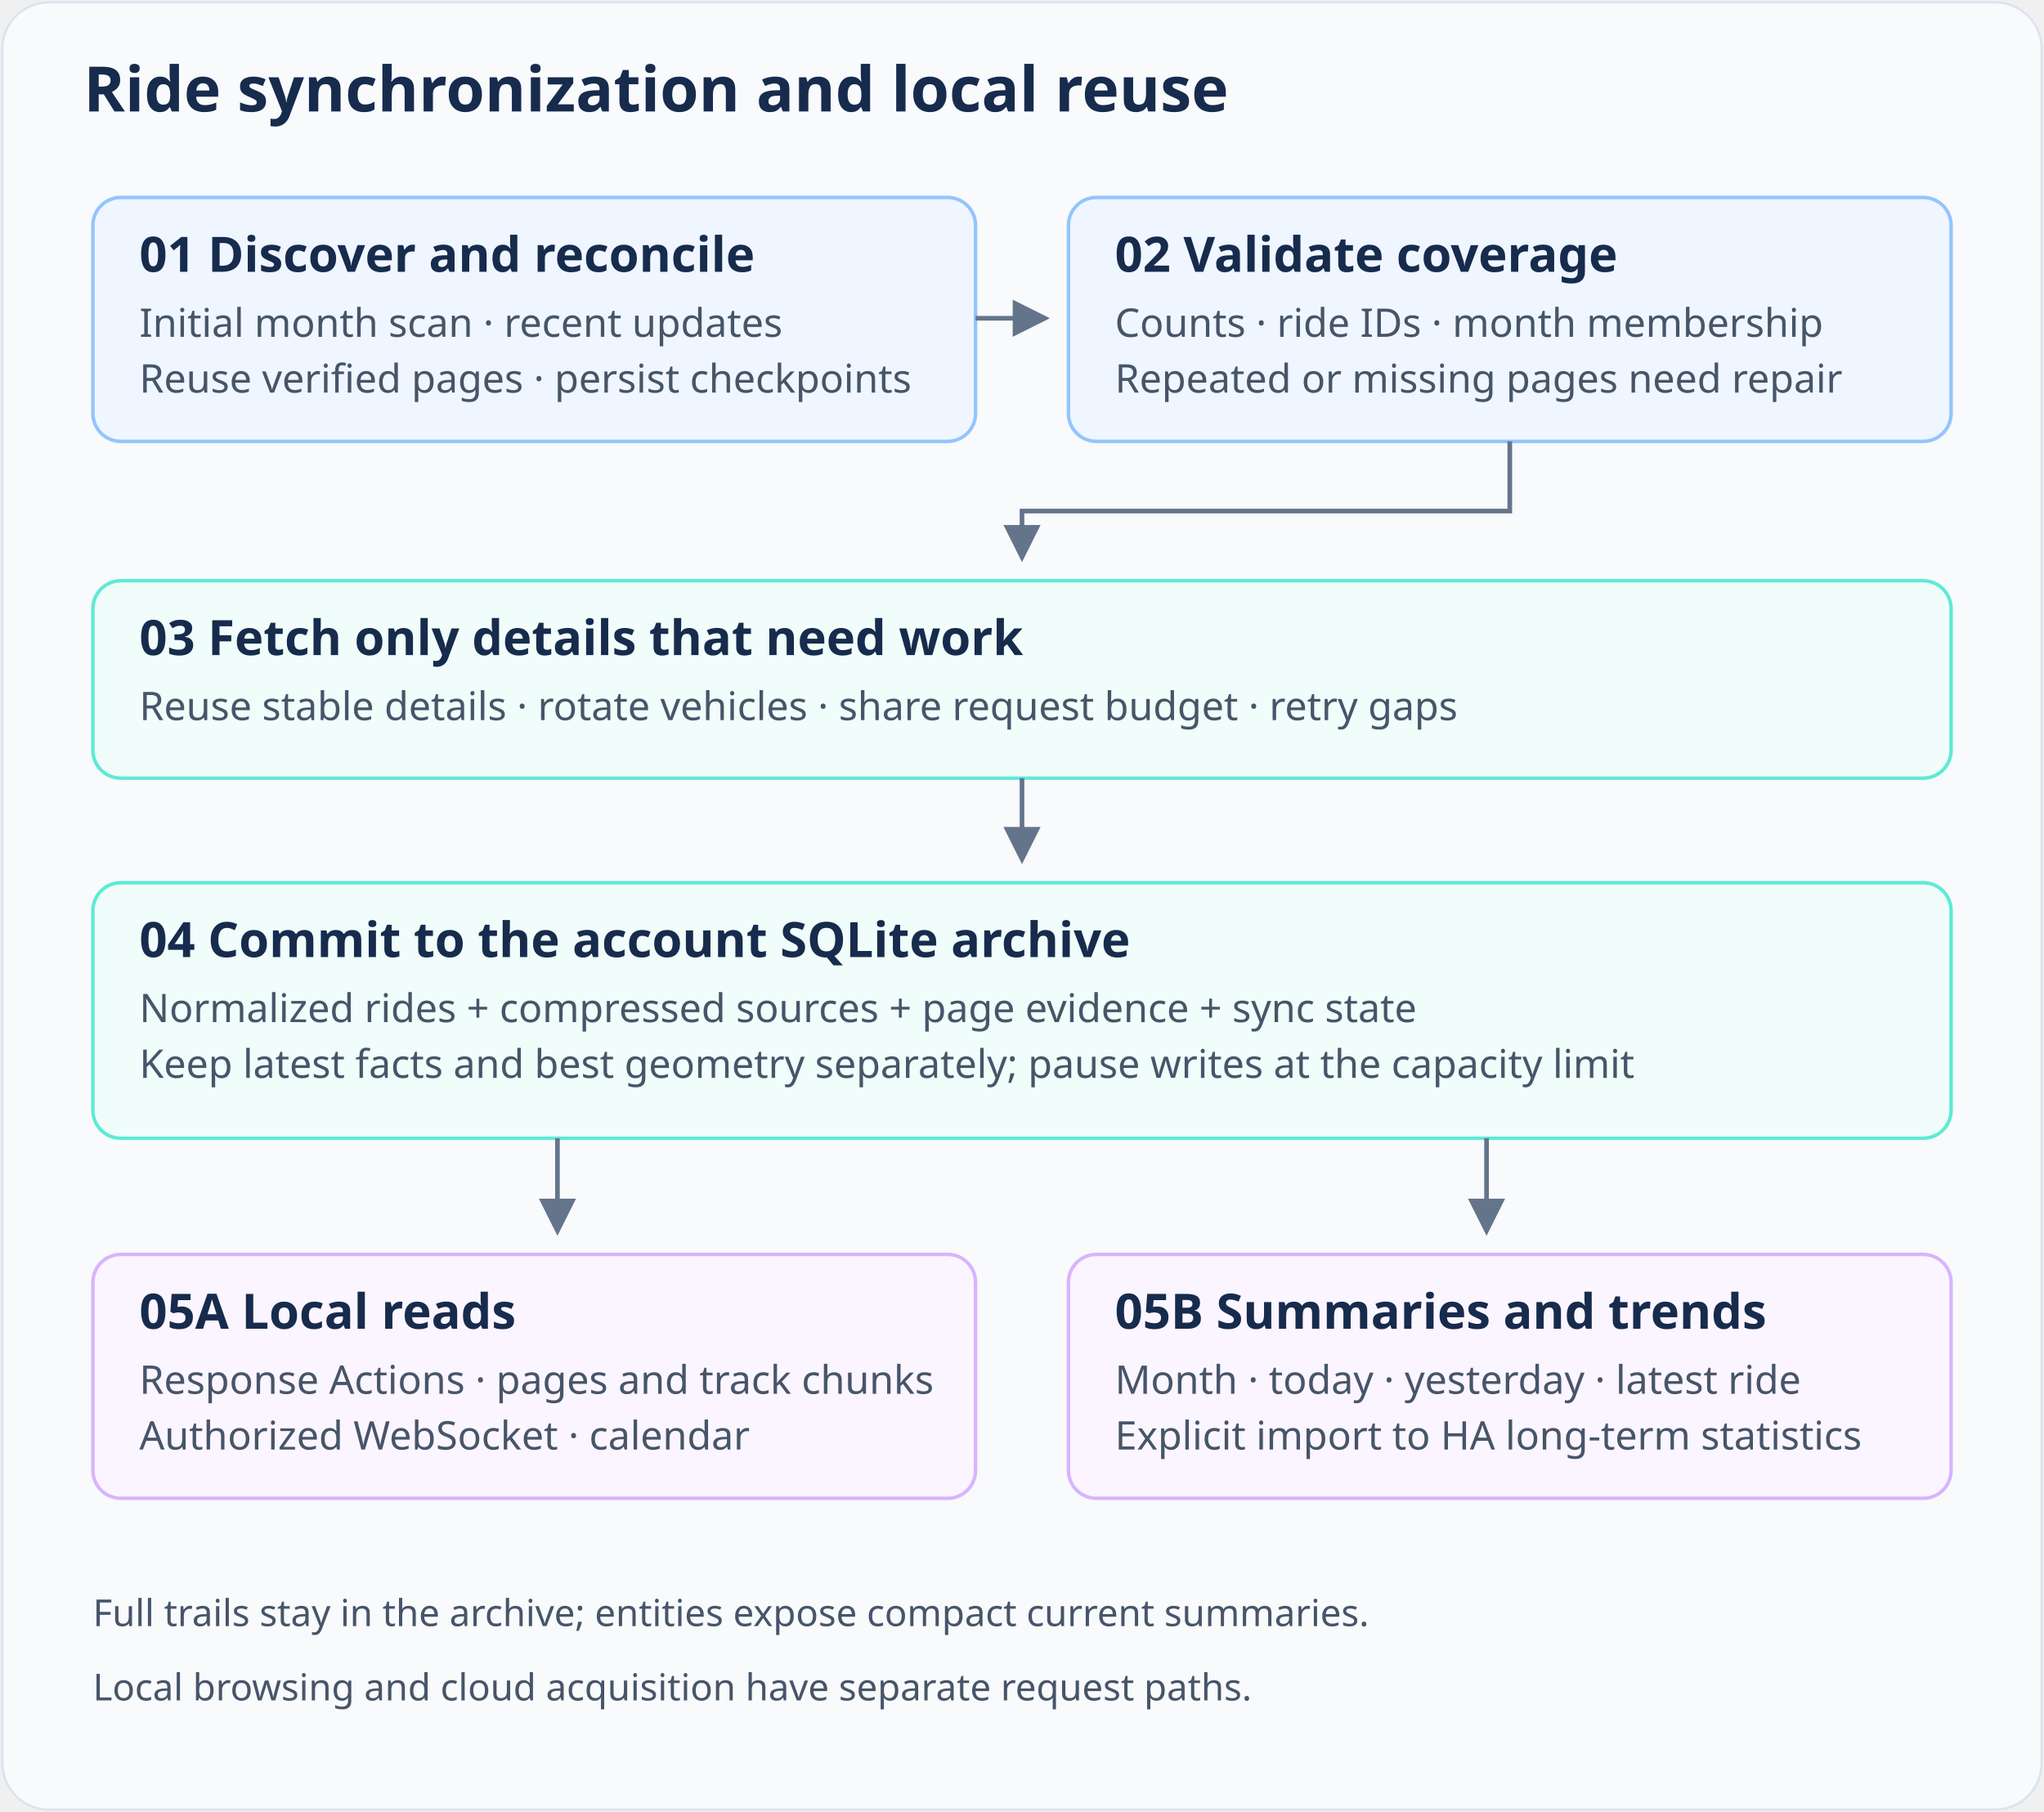
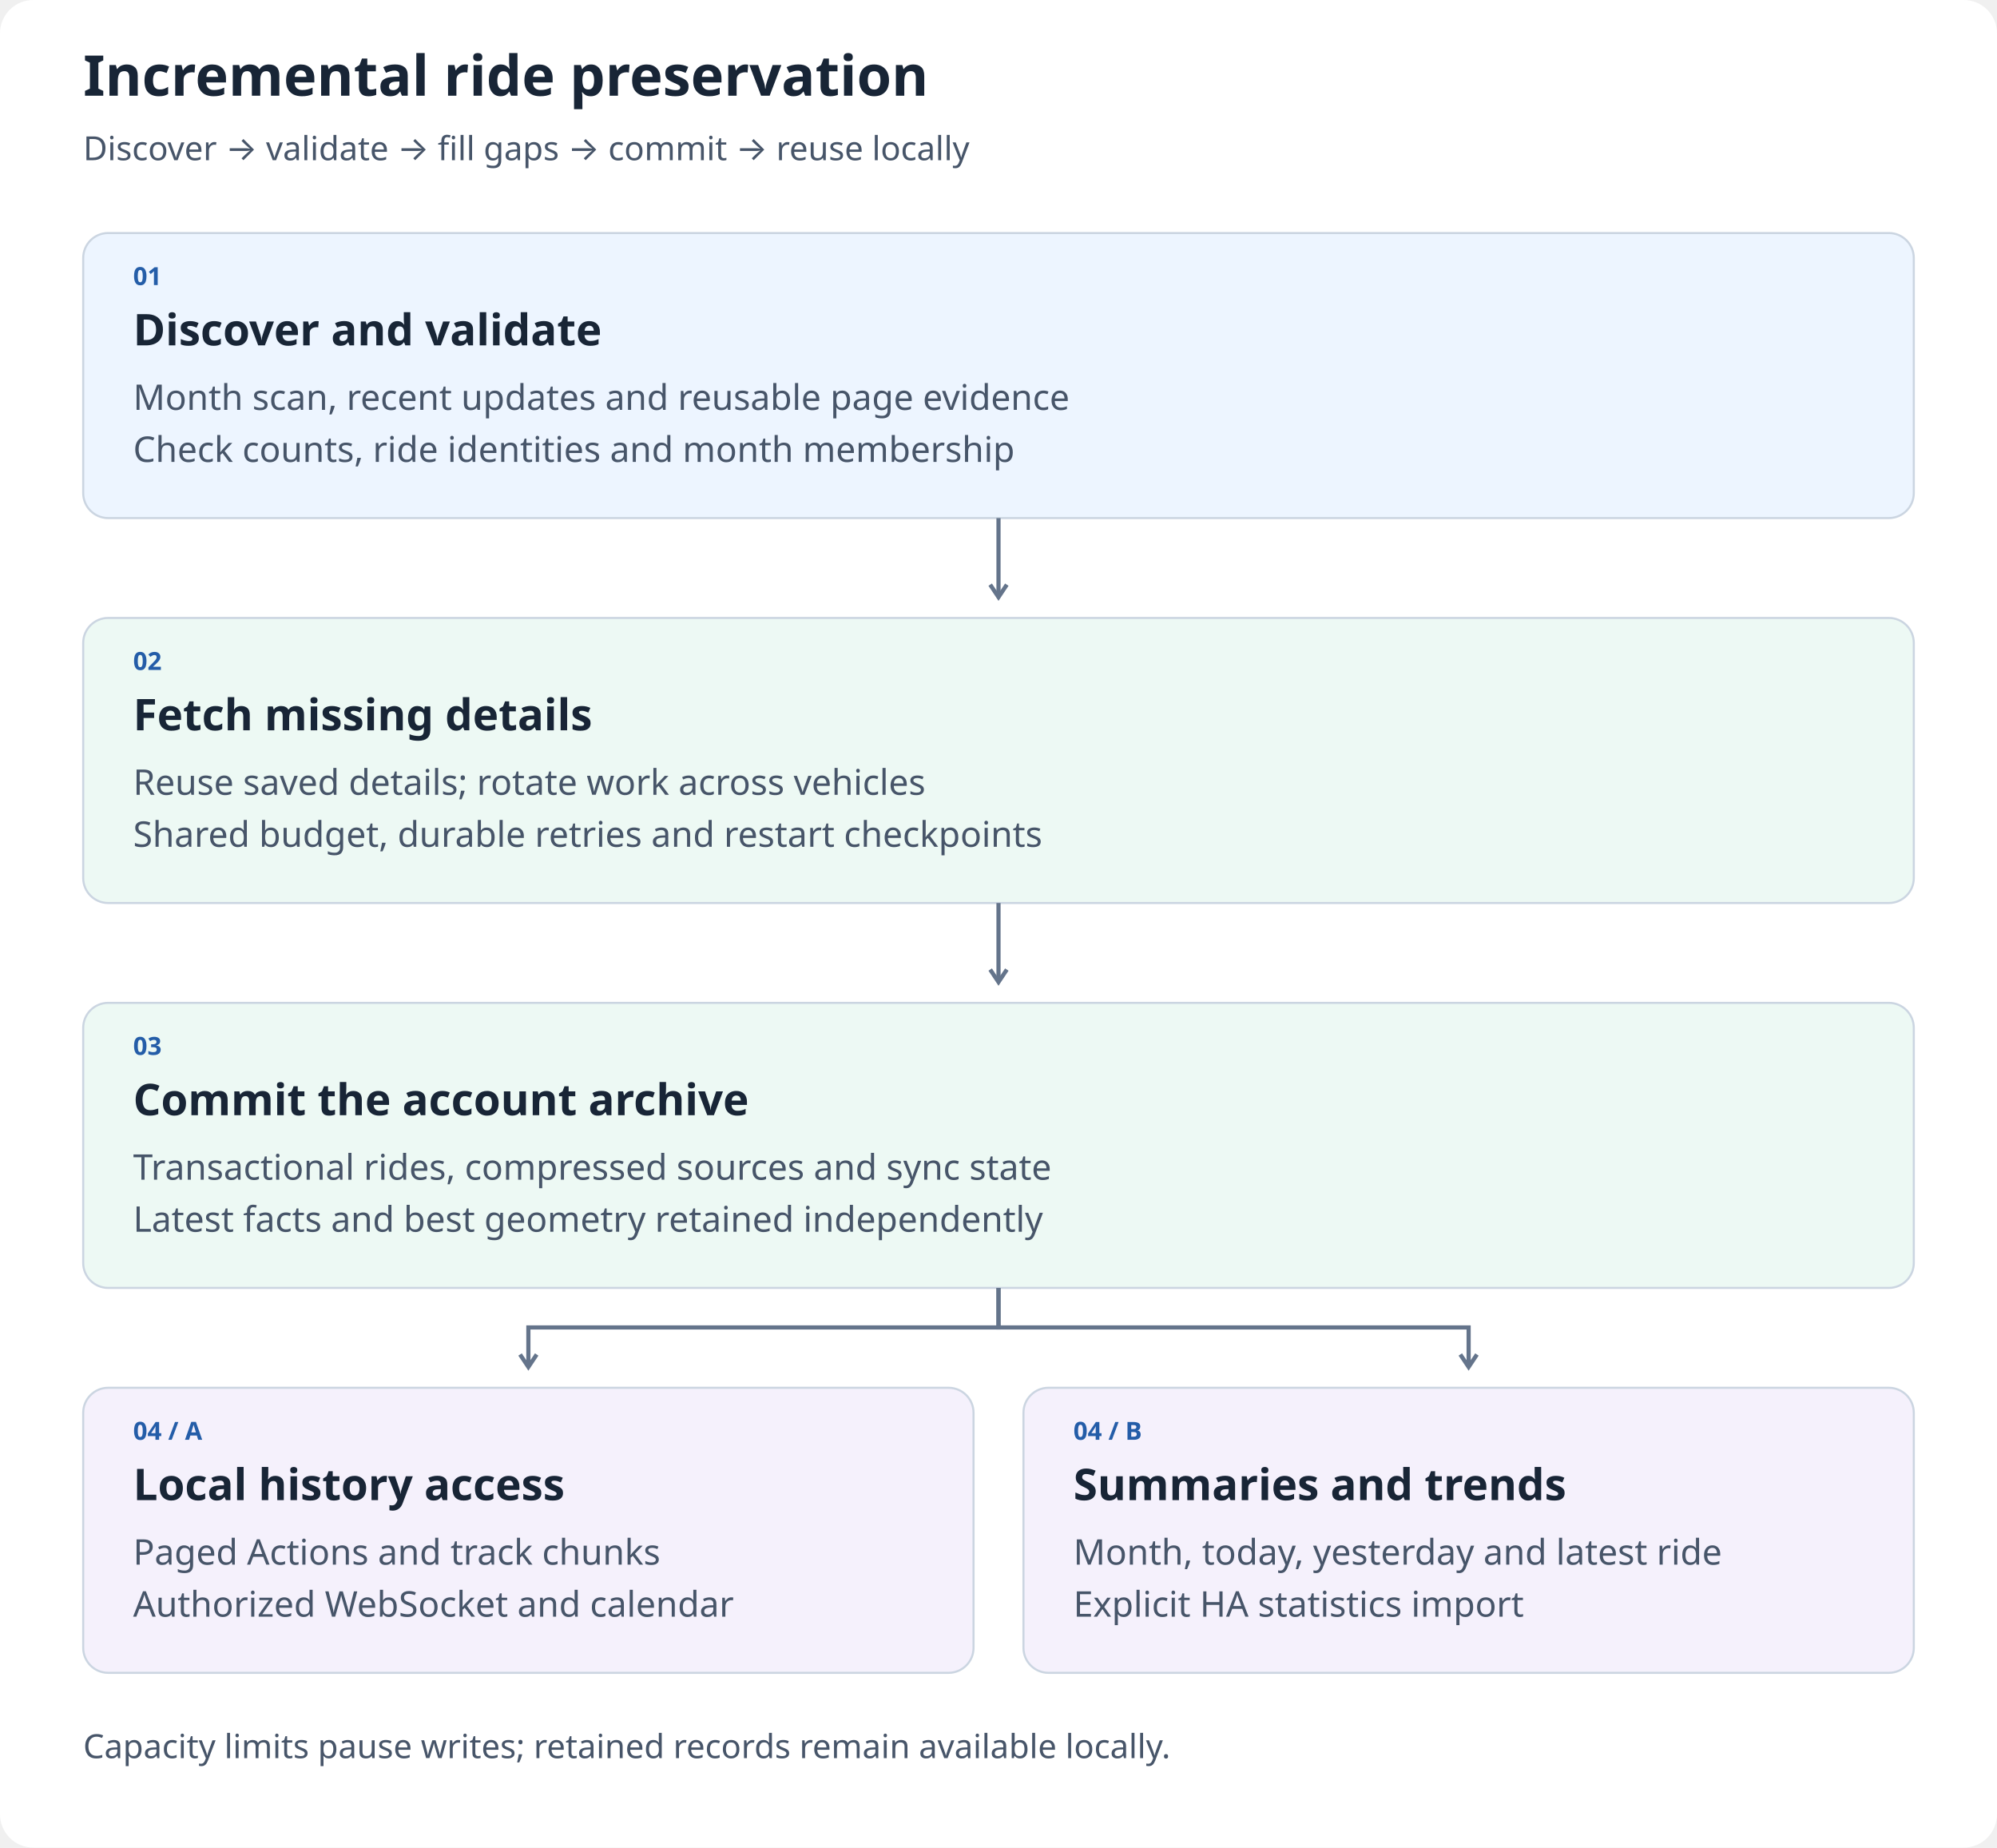
- <svg xmlns="http://www.w3.org/2000/svg" width="880" height="780" viewBox="0 0 880 780" role="img" aria-labelledby="title desc" xml:lang="en">
-   <defs>
-     <marker id="arrow" markerWidth="8" markerHeight="8" refX="7" refY="4" orient="auto-start-reverse">
-       <path d="M0 0 L8 4 L0 8 Z" fill="#64748b" />
-     </marker>
-   </defs>
-   <style>
-   text {font-family: -apple-system, BlinkMacSystemFont, 'Segoe UI', 'Noto Sans',
-     'Noto Sans CJK SC', 'PingFang SC', 'Microsoft YaHei', sans-serif; fill: #172b4d}
-   .title {font-size: 27px; font-weight: 700}
-   .label {font-size: 21px; font-weight: 650}
-   .body {font-size: 17px; fill: #475569}
-   .foot {font-size: 16px; fill: #475569}
-   .page {fill: #f8fafc; stroke: #dbe4ef}
-   .card {fill: #fff; stroke: #cbd5e1; stroke-width: 1.5}
-   .blue {fill: #eff6ff; stroke: #93c5fd}
-   .green {fill: #f0fdfa; stroke: #5eead4}
-   .purple {fill: #faf5ff; stroke: #d8b4fe}
-   .line {fill: none; stroke: #64748b; stroke-width: 2; marker-end: url(#arrow)}
- </style>
-   <rect class="page" x="1" y="1" width="878" height="778" rx="20" />
-   <text class="title" x="36" y="48">Ride synchronization and local reuse</text>
-   <rect class="card blue" x="40" y="85" width="380" height="105" rx="12" />
-   <text class="label" x="60" y="117">01  Discover and reconcile</text>
-   <text class="body" x="60" y="145">Initial month scan · recent updates</text>
-   <text class="body" x="60" y="169">Reuse verified pages · persist checkpoints</text>
-   <rect class="card blue" x="460" y="85" width="380" height="105" rx="12" />
-   <text class="label" x="480" y="117">02  Validate coverage</text>
-   <text class="body" x="480" y="145">Counts · ride IDs · month membership</text>
-   <text class="body" x="480" y="169">Repeated or missing pages need repair</text>
-   <path class="line" d="M 420 137 H 450" />
-   <path class="line" d="M 650 190 V 220 H 440 V 240" />
-   <rect class="card green" x="40" y="250" width="800" height="85" rx="12" />
-   <text class="label" x="60" y="282">03  Fetch only details that need work</text>
-   <text class="body" x="60" y="310">Reuse stable details · rotate vehicles · share request budget · retry gaps</text>
-   <path class="line" d="M 440 335 V 370" />
-   <rect class="card green" x="40" y="380" width="800" height="110" rx="12" />
-   <text class="label" x="60" y="412">04  Commit to the account SQLite archive</text>
-   <text class="body" x="60" y="440">Normalized rides + compressed sources + page evidence + sync state</text>
-   <text class="body" x="60" y="464">Keep latest facts and best geometry separately; pause writes at the capacity limit</text>
-   <path class="line" d="M 240 490 V 530" />
-   <path class="line" d="M 640 490 V 530" />
-   <rect class="card purple" x="40" y="540" width="380" height="105" rx="12" />
-   <text class="label" x="60" y="572">05A  Local reads</text>
-   <text class="body" x="60" y="600">Response Actions · pages and track chunks</text>
-   <text class="body" x="60" y="624">Authorized WebSocket · calendar</text>
-   <rect class="card purple" x="460" y="540" width="380" height="105" rx="12" />
-   <text class="label" x="480" y="572">05B  Summaries and trends</text>
-   <text class="body" x="480" y="600">Month · today · yesterday · latest ride</text>
-   <text class="body" x="480" y="624">Explicit import to HA long-term statistics</text>
-   <text class="foot" x="40" y="700">Full trails stay in the archive; entities expose compact current summaries.</text>
-   <text class="foot" x="40" y="732">Local browsing and cloud acquisition have separate request paths.</text>
+ <svg xmlns="http://www.w3.org/2000/svg" width="960" height="888" viewBox="0 0 960 888" role="img" aria-labelledby="title desc" xml:lang="en">
+   <style>text {font-family: -apple-system, BlinkMacSystemFont, "Segoe UI", "Noto Sans", "PingFang SC", "Microsoft YaHei", sans-serif}</style>
+   <rect width="960" height="888" rx="16" fill="#ffffff" />
+   <text x="40" y="46" font-size="27" font-weight="700" fill="#182536">Incremental ride preservation</text>
+   <text x="40" y="77" font-size="16" font-weight="400" fill="#475569">Discover → validate → fill gaps → commit → reuse locally</text>
+   <rect x="40" y="112" width="880" height="137" rx="12" fill="#edf5ff" stroke="#cbd5e1" />
+   <text x="64" y="137" font-size="12" font-weight="700" fill="#245da8">01</text>
+   <text x="64" y="166" font-size="21" font-weight="650" fill="#182536">Discover and validate</text>
+   <text x="64" y="197" font-size="17" font-weight="400" fill="#475569">Month scan, recent updates and reusable page evidence</text>
+   <text x="64" y="222" font-size="17" font-weight="400" fill="#475569">Check counts, ride identities and month membership</text>
+   <path d="M480 249 V268 H480 V287" fill="none" stroke="#64748b" stroke-width="2" />
+   <path d="M476 281 L480 287 L484 281" fill="none" stroke="#64748b" stroke-width="2" />
+   <rect x="40" y="297" width="880" height="137" rx="12" fill="#edf9f4" stroke="#cbd5e1" />
+   <text x="64" y="322" font-size="12" font-weight="700" fill="#245da8">02</text>
+   <text x="64" y="351" font-size="21" font-weight="650" fill="#182536">Fetch missing details</text>
+   <text x="64" y="382" font-size="17" font-weight="400" fill="#475569">Reuse saved details; rotate work across vehicles</text>
+   <text x="64" y="407" font-size="17" font-weight="400" fill="#475569">Shared budget, durable retries and restart checkpoints</text>
+   <path d="M480 434 V453 H480 V472" fill="none" stroke="#64748b" stroke-width="2" />
+   <path d="M476 466 L480 472 L484 466" fill="none" stroke="#64748b" stroke-width="2" />
+   <rect x="40" y="482" width="880" height="137" rx="12" fill="#edf9f4" stroke="#cbd5e1" />
+   <text x="64" y="507" font-size="12" font-weight="700" fill="#245da8">03</text>
+   <text x="64" y="536" font-size="21" font-weight="650" fill="#182536">Commit the account archive</text>
+   <text x="64" y="567" font-size="17" font-weight="400" fill="#475569">Transactional rides, compressed sources and sync state</text>
+   <text x="64" y="592" font-size="17" font-weight="400" fill="#475569">Latest facts and best geometry retained independently</text>
+   <path d="M480 619 V638 H254 V657" fill="none" stroke="#64748b" stroke-width="2" />
+   <path d="M250 651 L254 657 L258 651" fill="none" stroke="#64748b" stroke-width="2" />
+   <path d="M480 619 V638 H706 V657" fill="none" stroke="#64748b" stroke-width="2" />
+   <path d="M702 651 L706 657 L710 651" fill="none" stroke="#64748b" stroke-width="2" />
+   <rect x="40" y="667" width="428" height="137" rx="12" fill="#f5f1fc" stroke="#cbd5e1" />
+   <text x="64" y="692" font-size="12" font-weight="700" fill="#245da8">04 / A</text>
+   <text x="64" y="721" font-size="21" font-weight="650" fill="#182536">Local history access</text>
+   <text x="64" y="752" font-size="17" font-weight="400" fill="#475569">Paged Actions and track chunks</text>
+   <text x="64" y="777" font-size="17" font-weight="400" fill="#475569">Authorized WebSocket and calendar</text>
+   <rect x="492" y="667" width="428" height="137" rx="12" fill="#f5f1fc" stroke="#cbd5e1" />
+   <text x="516" y="692" font-size="12" font-weight="700" fill="#245da8">04 / B</text>
+   <text x="516" y="721" font-size="21" font-weight="650" fill="#182536">Summaries and trends</text>
+   <text x="516" y="752" font-size="17" font-weight="400" fill="#475569">Month, today, yesterday and latest ride</text>
+   <text x="516" y="777" font-size="17" font-weight="400" fill="#475569">Explicit HA statistics import</text>
+   <text x="40" y="845" font-size="16" font-weight="400" fill="#475569">Capacity limits pause writes; retained records remain available locally.</text>
</svg>
